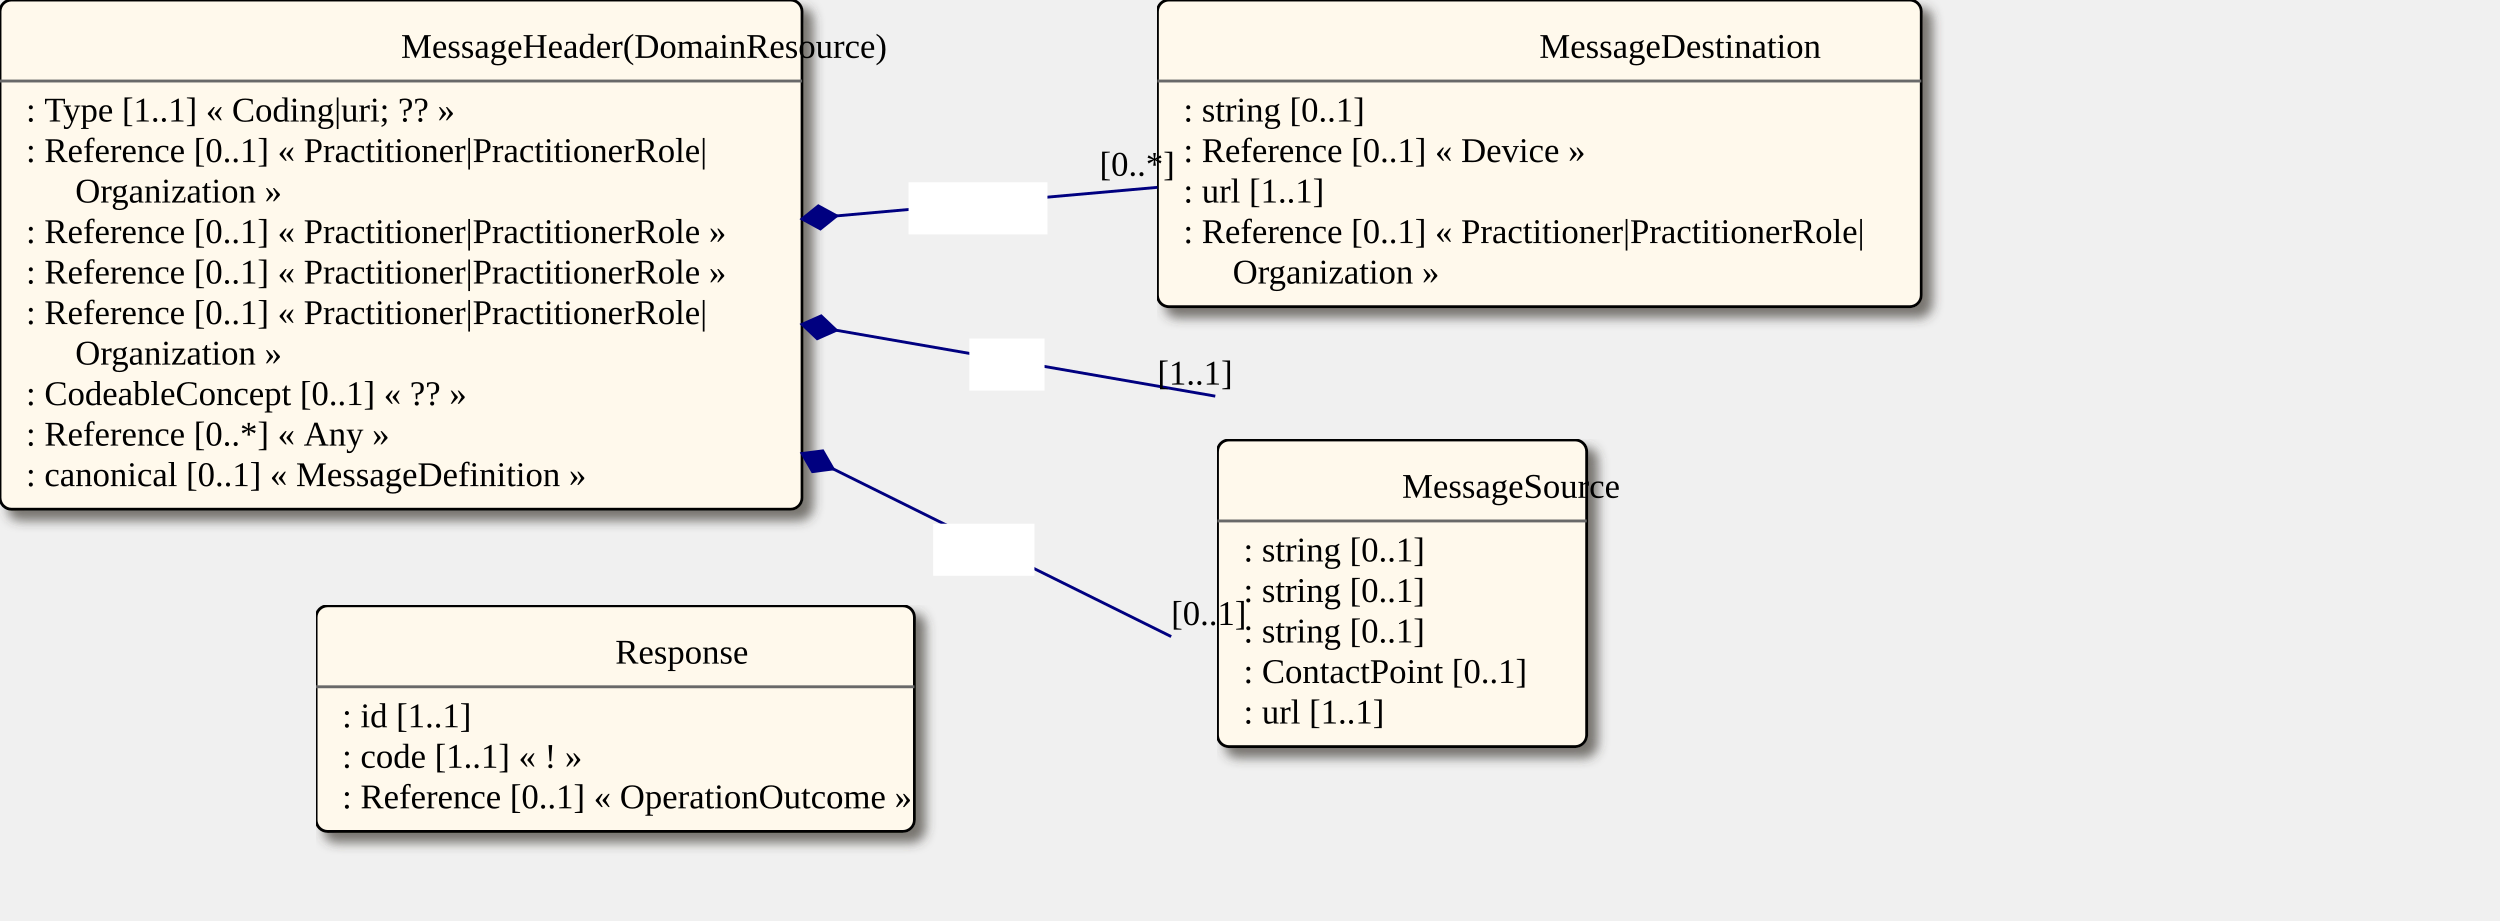
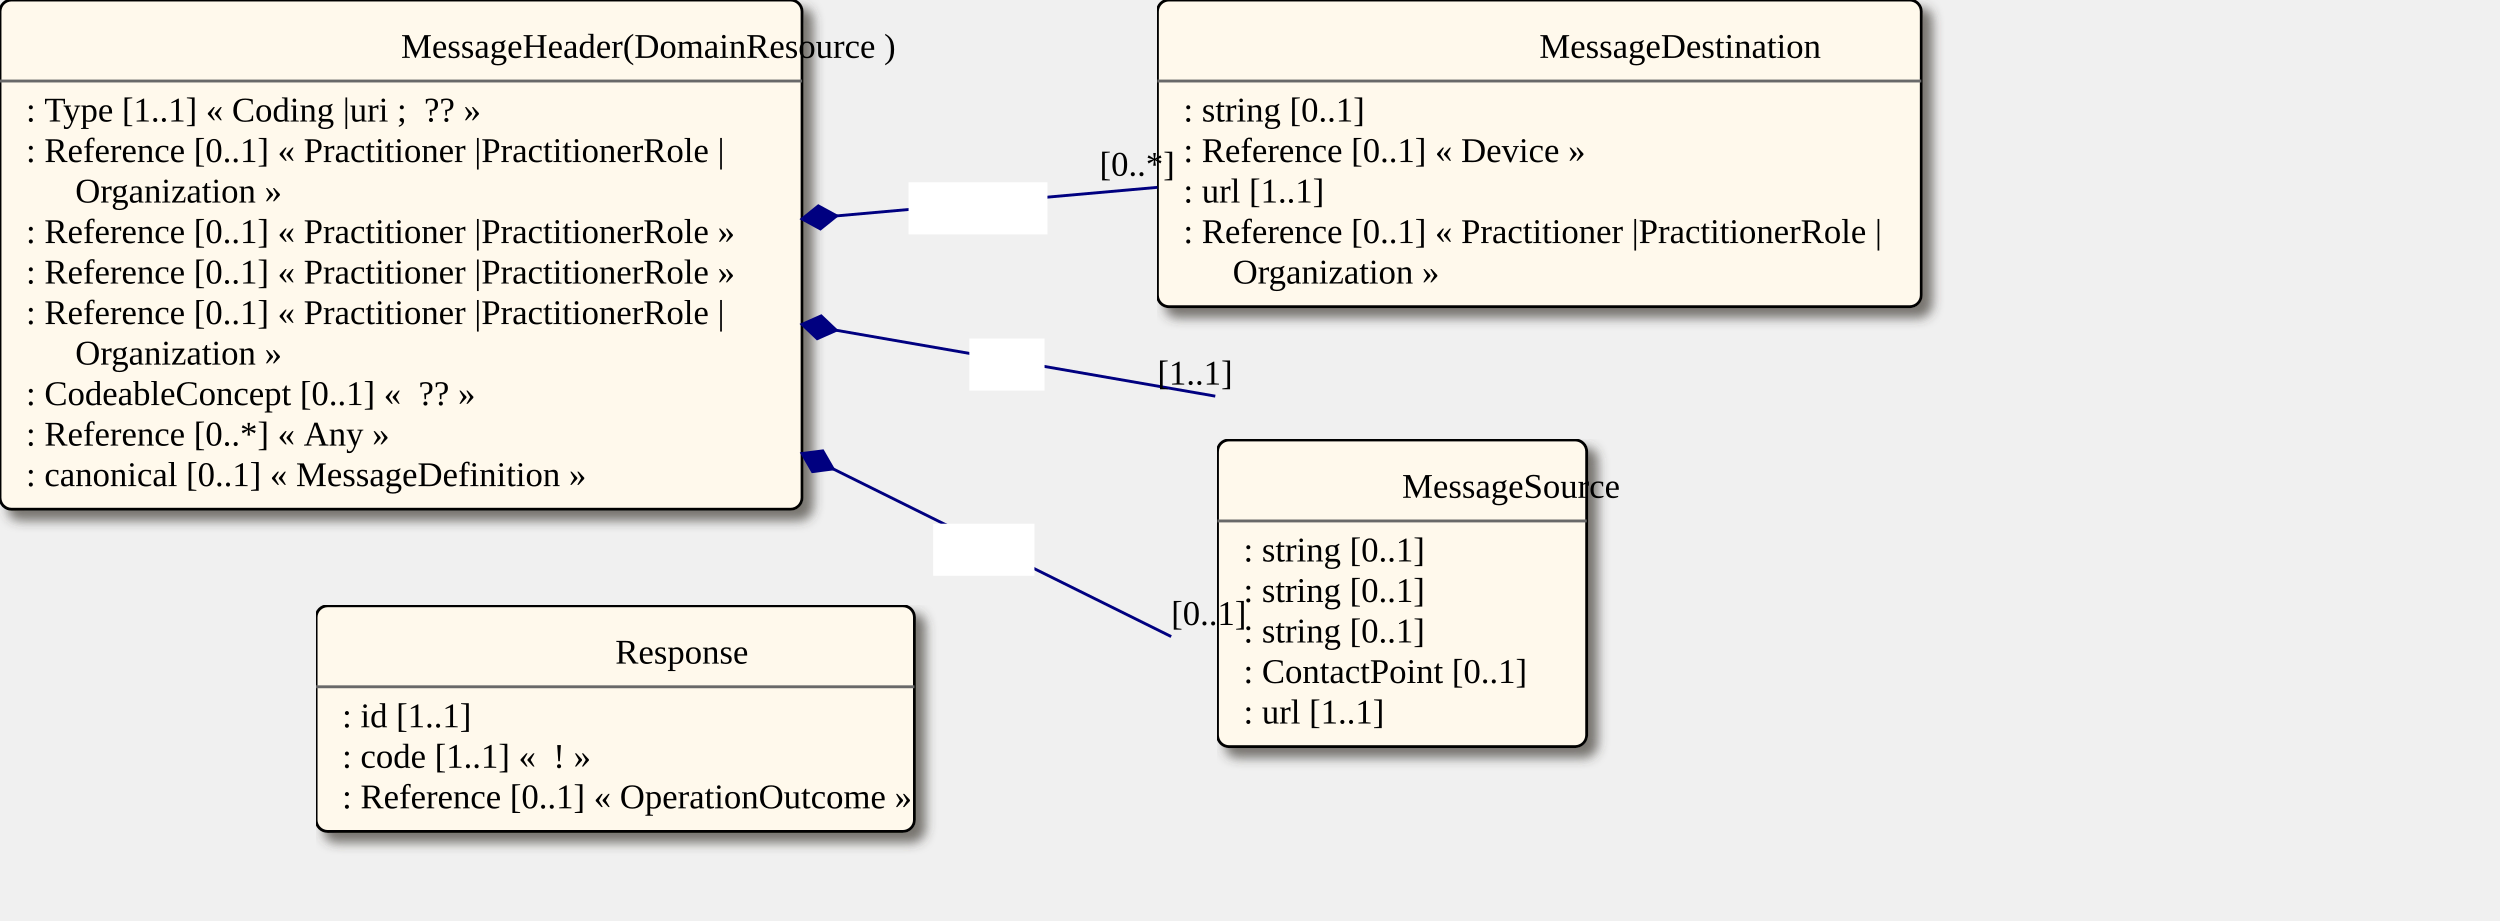
- <svg xmlns="http://www.w3.org/2000/svg" xmlns:xlink="http://www.w3.org/1999/xlink" id="n385" version="1.1" width="864.0" height="318.0">
+ <svg xmlns="http://www.w3.org/2000/svg" xmlns:xlink="http://www.w3.org/1999/xlink" id="n385" width="864" height="318" version="1.1">
  <defs id="defs11">
-     <filter id="shadow1" x="0" y="0" width="200%" height="200%">
-       <feOffset result="offOut" in="SourceGraphic" dx="3" dy="3" id="feOffset2" />
-       <feColorMatrix result="matrixOut" in="offOut" type="matrix" values="0.2 0 0 0 0 0 0.2 0 0 0 0 0 0.2 0 0 0 0 0 1 0" id="feColorMatrix4" />
-       <feGaussianBlur result="blurOut" in="matrixOut" stdDeviation="2" id="feGaussianBlur6" />
-       <feBlend in="SourceGraphic" in2="blurOut" mode="normal" id="feBlend8" />
+     <filter id="shadow1" width="200%" height="200%" x="0" y="0">
+       <feOffset id="feOffset2" dx="3" dy="3" in="SourceGraphic" result="offOut" />
+       <feColorMatrix id="feColorMatrix4" in="offOut" result="matrixOut" type="matrix" values="0.2 0 0 0 0 0 0.2 0 0 0 0 0 0.2 0 0 0 0 0 1 0" />
+       <feGaussianBlur id="feGaussianBlur6" in="matrixOut" result="blurOut" stdDeviation="2" />
+       <feBlend id="feBlend8" in="SourceGraphic" in2="blurOut" mode="normal" />
    </filter>
  </defs>
  <g id="n386">
-     <rect id="MessageHeader" x="0.0" y="0.0" rx="4" ry="4" width="277.2" height="176.0" filter="url(#shadow1)" style="fill:#fff9ec;stroke:black;stroke-width:1" />
-     <line id="n387" x1="0.0" y1="28.0" x2="277.2" y2="28.0" style="stroke:dimgrey;stroke-width:1" />
-     <text id="n388" x="138.6" y="20.0" fill="black" class="diagram-class-title  diagram-class-resource">MessageHeader<tspan class="diagram-class-title-link" id="tspan16"> (<a xlink:href="domainresource.html" class="diagram-class-reference" id="n389">DomainResource</a>
- )</tspan>
+     <rect id="MessageHeader" width="277.2" height="176" x="0" y="0" filter="url(#shadow1)" rx="4" ry="4" style="fill:#fff9ec;stroke:#000;stroke-width:1" />
+     <line id="n387" x1="0" x2="277.2" y1="28" y2="28" style="stroke:#696969;stroke-width:1" />
+     <text id="n388" x="138.6" y="20" fill="#000" class="diagram-class-title diagram-class-resource">MessageHeader<tspan id="tspan16" class="diagram-class-title-link"> (<a id="n389" class="diagram-class-reference" xlink:href="domainresource.html">DomainResource</a> )</tspan>
    </text>
-     <text id="n390" x="6.0" y="42.0" fill="black" class="diagram-class-detail">
-       <a xlink:href="messageheader-definitions.html#MessageHeader.event_x_" id="n391" />
-  : <a xlink:href="formats.html#umlchoice" id="n392">Type</a>
-  [1..1] « <a xlink:href="datatypes.html#Coding" id="n393">Coding</a>
- |<a xlink:href="datatypes.html#uri" id="n394">uri</a>
- ; <a xlink:href="valueset-message-events.html" id="n395" />
- ?? »</text>
-     <text id="n404" x="6.0" y="56.0" fill="black" class="diagram-class-detail">
-       <a xlink:href="messageheader-definitions.html#MessageHeader.sender" id="n405" />
-  : <a xlink:href="references.html#Reference" id="n406">Reference</a>
-  [0..1] « <a xlink:href="practitioner.html#Practitioner" id="n407">Practitioner</a>
- |<a xlink:href="practitionerrole.html#PractitionerRole" id="n408">PractitionerRole</a>
- |</text>
-     <text id="n409" x="26.0" y="70.0" fill="black" class="diagram-class-detail">
-       <a xlink:href="organization.html#Organization" id="n410">Organization</a>
-  »</text>
-     <text id="n418" x="6.0" y="84.0" fill="black" class="diagram-class-detail">
-       <a xlink:href="messageheader-definitions.html#MessageHeader.enterer" id="n419" />
-  : <a xlink:href="references.html#Reference" id="n420">Reference</a>
-  [0..1] « <a xlink:href="practitioner.html#Practitioner" id="n421">Practitioner</a>
- |<a xlink:href="practitionerrole.html#PractitionerRole" id="n422">PractitionerRole</a>
-  »</text>
-     <text id="n428" x="6.0" y="98.0" fill="black" class="diagram-class-detail">
-       <a xlink:href="messageheader-definitions.html#MessageHeader.author" id="n429" />
-  : <a xlink:href="references.html#Reference" id="n430">Reference</a>
-  [0..1] « <a xlink:href="practitioner.html#Practitioner" id="n431">Practitioner</a>
- |<a xlink:href="practitionerrole.html#PractitionerRole" id="n432">PractitionerRole</a>
-  »</text>
-     <text id="n438" x="6.0" y="112.0" fill="black" class="diagram-class-detail">
-       <a xlink:href="messageheader-definitions.html#MessageHeader.responsible" id="n439" />
-  : <a xlink:href="references.html#Reference" id="n440">Reference</a>
-  [0..1] « <a xlink:href="practitioner.html#Practitioner" id="n441">Practitioner</a>
- |<a xlink:href="practitionerrole.html#PractitionerRole" id="n442">PractitionerRole</a>
- |</text>
-     <text id="n443" x="26.0" y="126.0" fill="black" class="diagram-class-detail">
-       <a xlink:href="organization.html#Organization" id="n444">Organization</a>
-  »</text>
-     <text id="n452" x="6.0" y="140.0" fill="black" class="diagram-class-detail">
-       <a xlink:href="messageheader-definitions.html#MessageHeader.reason" id="n453" />
-  : <a xlink:href="datatypes.html#CodeableConcept" id="n454">CodeableConcept</a>
-  [0..1] « <a xlink:href="valueset-message-reason-encounter.html" id="n455" />
- ?? »</text>
-     <text id="n462" x="6.0" y="154.0" fill="black" class="diagram-class-detail">
-       <a xlink:href="messageheader-definitions.html#MessageHeader.focus" id="n463" />
-  : <a xlink:href="references.html#Reference" id="n464">Reference</a>
-  [0..*] « <a xlink:href="resourcelist.html#Any" id="n465">Any</a>
-  »</text>
-     <text id="n470" x="6.0" y="168.0" fill="black" class="diagram-class-detail">
-       <a xlink:href="messageheader-definitions.html#MessageHeader.definition" id="n471" />
-  : <a xlink:href="datatypes.html#canonical" id="n472">canonical</a>
-  [0..1] « <a xlink:href="messagedefinition.html#MessageDefinition" id="n473">MessageDefinition</a>
-  »</text>
+     <text id="n390" x="6" y="42" fill="#000" class="diagram-class-detail">
+       <a id="n391" xlink:href="messageheader-definitions.html#MessageHeader.event_x_" /> : <a id="n392" xlink:href="formats.html#umlchoice">Type</a> [1..1] « <a id="n393" xlink:href="datatypes.html#Coding">Coding</a> |<a id="n394" xlink:href="datatypes.html#uri">uri</a> ; <a id="n395" xlink:href="valueset-message-events.html" /> ?? »</text>
+     <text id="n404" x="6" y="56" fill="#000" class="diagram-class-detail">
+       <a id="n405" xlink:href="messageheader-definitions.html#MessageHeader.sender" /> : <a id="n406" xlink:href="references.html#Reference">Reference</a> [0..1] « <a id="n407" xlink:href="practitioner.html#Practitioner">Practitioner</a> |<a id="n408" xlink:href="practitionerrole.html#PractitionerRole">PractitionerRole</a> |</text>
+     <text id="n409" x="26" y="70" fill="#000" class="diagram-class-detail">
+       <a id="n410" xlink:href="organization.html#Organization">Organization</a> »</text>
+     <text id="n418" x="6" y="84" fill="#000" class="diagram-class-detail">
+       <a id="n419" xlink:href="messageheader-definitions.html#MessageHeader.enterer" /> : <a id="n420" xlink:href="references.html#Reference">Reference</a> [0..1] « <a id="n421" xlink:href="practitioner.html#Practitioner">Practitioner</a> |<a id="n422" xlink:href="practitionerrole.html#PractitionerRole">PractitionerRole</a> »</text>
+     <text id="n428" x="6" y="98" fill="#000" class="diagram-class-detail">
+       <a id="n429" xlink:href="messageheader-definitions.html#MessageHeader.author" /> : <a id="n430" xlink:href="references.html#Reference">Reference</a> [0..1] « <a id="n431" xlink:href="practitioner.html#Practitioner">Practitioner</a> |<a id="n432" xlink:href="practitionerrole.html#PractitionerRole">PractitionerRole</a> »</text>
+     <text id="n438" x="6" y="112" fill="#000" class="diagram-class-detail">
+       <a id="n439" xlink:href="messageheader-definitions.html#MessageHeader.responsible" /> : <a id="n440" xlink:href="references.html#Reference">Reference</a> [0..1] « <a id="n441" xlink:href="practitioner.html#Practitioner">Practitioner</a> |<a id="n442" xlink:href="practitionerrole.html#PractitionerRole">PractitionerRole</a> |</text>
+     <text id="n443" x="26" y="126" fill="#000" class="diagram-class-detail">
+       <a id="n444" xlink:href="organization.html#Organization">Organization</a> »</text>
+     <text id="n452" x="6" y="140" fill="#000" class="diagram-class-detail">
+       <a id="n453" xlink:href="messageheader-definitions.html#MessageHeader.reason" /> : <a id="n454" xlink:href="datatypes.html#CodeableConcept">CodeableConcept</a> [0..1] « <a id="n455" xlink:href="valueset-message-reason-encounter.html" /> ?? »</text>
+     <text id="n462" x="6" y="154" fill="#000" class="diagram-class-detail">
+       <a id="n463" xlink:href="messageheader-definitions.html#MessageHeader.focus" /> : <a id="n464" xlink:href="references.html#Reference">Reference</a> [0..*] « <a id="n465" xlink:href="resourcelist.html#Any">Any</a> »</text>
+     <text id="n470" x="6" y="168" fill="#000" class="diagram-class-detail">
+       <a id="n471" xlink:href="messageheader-definitions.html#MessageHeader.definition" /> : <a id="n472" xlink:href="datatypes.html#canonical">canonical</a> [0..1] « <a id="n473" xlink:href="messagedefinition.html#MessageDefinition">MessageDefinition</a> »</text>
  </g>
  <g id="n478">
-     <rect id="MessageHeader.destination" x="400.0" y="0.0" rx="4" ry="4" width="264.0" height="106.0" filter="url(#shadow1)" style="fill:#fff9ec;stroke:black;stroke-width:1" />
-     <line id="n479" x1="400.0" y1="28.0" x2="664.0" y2="28.0" style="stroke:dimgrey;stroke-width:1" />
-     <text id="n480" x="532.0" y="20.0" fill="black" class="diagram-class-title">MessageDestination</text>
-     <text id="n481" x="406.0" y="42.0" fill="black" class="diagram-class-detail">
-       <a xlink:href="messageheader-definitions.html#MessageHeader.destination.name" id="n482" />
-  : <a xlink:href="datatypes.html#string" id="n483">string</a>
-  [0..1]</text>
-     <text id="n487" x="406.0" y="56.0" fill="black" class="diagram-class-detail">
-       <a xlink:href="messageheader-definitions.html#MessageHeader.destination.target" id="n488" />
-  : <a xlink:href="references.html#Reference" id="n489">Reference</a>
-  [0..1] « <a xlink:href="device.html#Device" id="n490">Device</a>
-  »</text>
-     <text id="n495" x="406.0" y="70.0" fill="black" class="diagram-class-detail">
-       <a xlink:href="messageheader-definitions.html#MessageHeader.destination.endpoint" id="n496" />
-  : <a xlink:href="datatypes.html#url" id="n497">url</a>
-  [1..1]</text>
-     <text id="n501" x="406.0" y="84.0" fill="black" class="diagram-class-detail">
-       <a xlink:href="messageheader-definitions.html#MessageHeader.destination.receiver" id="n502" />
-  : <a xlink:href="references.html#Reference" id="n503">Reference</a>
-  [0..1] « <a xlink:href="practitioner.html#Practitioner" id="n504">Practitioner</a>
- |<a xlink:href="practitionerrole.html#PractitionerRole" id="n505">PractitionerRole</a>
- |</text>
-     <text id="n506" x="426.0" y="98.0" fill="black" class="diagram-class-detail">
-       <a xlink:href="organization.html#Organization" id="n507">Organization</a>
-  »</text>
+     <rect id="MessageHeader.destination" width="264" height="106" x="400" y="0" filter="url(#shadow1)" rx="4" ry="4" style="fill:#fff9ec;stroke:#000;stroke-width:1" />
+     <line id="n479" x1="400" x2="664" y1="28" y2="28" style="stroke:#696969;stroke-width:1" />
+     <text id="n480" x="532" y="20" fill="#000" class="diagram-class-title">MessageDestination</text>
+     <text id="n481" x="406" y="42" fill="#000" class="diagram-class-detail">
+       <a id="n482" xlink:href="messageheader-definitions.html#MessageHeader.destination.name" /> : <a id="n483" xlink:href="datatypes.html#string">string</a> [0..1]</text>
+     <text id="n487" x="406" y="56" fill="#000" class="diagram-class-detail">
+       <a id="n488" xlink:href="messageheader-definitions.html#MessageHeader.destination.target" /> : <a id="n489" xlink:href="references.html#Reference">Reference</a> [0..1] « <a id="n490" xlink:href="device.html#Device">Device</a> »</text>
+     <text id="n495" x="406" y="70" fill="#000" class="diagram-class-detail">
+       <a id="n496" xlink:href="messageheader-definitions.html#MessageHeader.destination.endpoint" /> : <a id="n497" xlink:href="datatypes.html#url">url</a> [1..1]</text>
+     <text id="n501" x="406" y="84" fill="#000" class="diagram-class-detail">
+       <a id="n502" xlink:href="messageheader-definitions.html#MessageHeader.destination.receiver" /> : <a id="n503" xlink:href="references.html#Reference">Reference</a> [0..1] « <a id="n504" xlink:href="practitioner.html#Practitioner">Practitioner</a> |<a id="n505" xlink:href="practitionerrole.html#PractitionerRole">PractitionerRole</a> |</text>
+     <text id="n506" x="426" y="98" fill="#000" class="diagram-class-detail">
+       <a id="n507" xlink:href="organization.html#Organization">Organization</a> »</text>
  </g>
  <g id="n515" transform="translate(0.7605634,57.04225)">
-     <rect id="MessageHeader.source" x="420" y="95" rx="4" ry="4" width="127.6" height="106" style="fill:#fff9ec;stroke:#000000;stroke-width:1;filter:url(#shadow1)" />
-     <line id="n516" x1="420" y1="123" x2="547.6" y2="123" style="stroke:#696969;stroke-width:1" />
-     <text id="n517" x="483.8" y="115" class="diagram-class-title" style="fill:#000000">MessageSource</text>
-     <text id="n518" x="426" y="137" class="diagram-class-detail" style="fill:#000000">
-       <a xlink:href="messageheader-definitions.html#MessageHeader.source.name" id="n519" />
-  : <a xlink:href="datatypes.html#string" id="n520">string</a>
-  [0..1]</text>
-     <text id="n524" x="426" y="151" class="diagram-class-detail" style="fill:#000000">
-       <a xlink:href="messageheader-definitions.html#MessageHeader.source.software" id="n525" />
-  : <a xlink:href="datatypes.html#string" id="n526">string</a>
-  [0..1]</text>
-     <text id="n530" x="426" y="165" class="diagram-class-detail" style="fill:#000000">
-       <a xlink:href="messageheader-definitions.html#MessageHeader.source.version" id="n531" />
-  : <a xlink:href="datatypes.html#string" id="n532">string</a>
-  [0..1]</text>
-     <text id="n536" x="426" y="179" class="diagram-class-detail" style="fill:#000000">
-       <a xlink:href="messageheader-definitions.html#MessageHeader.source.contact" id="n537" />
-  : <a xlink:href="datatypes.html#ContactPoint" id="n538">ContactPoint</a>
-  [0..1]</text>
-     <text id="n542" x="426" y="193" class="diagram-class-detail" style="fill:#000000">
-       <a xlink:href="messageheader-definitions.html#MessageHeader.source.endpoint" id="n543" />
-  : <a xlink:href="datatypes.html#url" id="n544">url</a>
-  [1..1]</text>
+     <rect id="MessageHeader.source" width="127.6" height="106" x="420" y="95" rx="4" ry="4" style="fill:#fff9ec;stroke:#000;stroke-width:1;filter:url(#shadow1)" />
+     <line id="n516" x1="420" x2="547.6" y1="123" y2="123" style="stroke:#696969;stroke-width:1" />
+     <text id="n517" x="483.8" y="115" class="diagram-class-title" style="fill:#000">MessageSource</text>
+     <text id="n518" x="426" y="137" class="diagram-class-detail" style="fill:#000">
+       <a id="n519" xlink:href="messageheader-definitions.html#MessageHeader.source.name" /> : <a id="n520" xlink:href="datatypes.html#string">string</a> [0..1]</text>
+     <text id="n524" x="426" y="151" class="diagram-class-detail" style="fill:#000">
+       <a id="n525" xlink:href="messageheader-definitions.html#MessageHeader.source.software" /> : <a id="n526" xlink:href="datatypes.html#string">string</a> [0..1]</text>
+     <text id="n530" x="426" y="165" class="diagram-class-detail" style="fill:#000">
+       <a id="n531" xlink:href="messageheader-definitions.html#MessageHeader.source.version" /> : <a id="n532" xlink:href="datatypes.html#string">string</a> [0..1]</text>
+     <text id="n536" x="426" y="179" class="diagram-class-detail" style="fill:#000">
+       <a id="n537" xlink:href="messageheader-definitions.html#MessageHeader.source.contact" /> : <a id="n538" xlink:href="datatypes.html#ContactPoint">ContactPoint</a> [0..1]</text>
+     <text id="n542" x="426" y="193" class="diagram-class-detail" style="fill:#000">
+       <a id="n543" xlink:href="messageheader-definitions.html#MessageHeader.source.endpoint" /> : <a id="n544" xlink:href="datatypes.html#url">url</a> [1..1]</text>
  </g>
  <g id="n548" transform="translate(-270.7606,-10.64789)">
-     <rect id="MessageHeader.response" x="380" y="220" rx="4" ry="4" width="206.8" height="78" style="fill:#fff9ec;stroke:#000000;stroke-width:1;filter:url(#shadow1)" />
-     <line id="n549" x1="380" y1="248" x2="586.8" y2="248" style="stroke:#696969;stroke-width:1" />
-     <text id="n550" x="483.4" y="240" class="diagram-class-title" style="fill:#000000">Response</text>
-     <text id="n551" x="386" y="262" class="diagram-class-detail" style="fill:#000000">
-       <a xlink:href="messageheader-definitions.html#MessageHeader.response.identifier" id="n552" />
-  : <a xlink:href="datatypes.html#id" id="n553">id</a>
-  [1..1]</text>
-     <text id="n557" x="386" y="276" class="diagram-class-detail" style="fill:#000000">
-       <a xlink:href="messageheader-definitions.html#MessageHeader.response.code" id="n558" />
-  : <a xlink:href="datatypes.html#code" id="n559">code</a>
-  [1..1] « <a xlink:href="valueset-response-code.html" id="n560" />
- ! »</text>
-     <text id="n567" x="386" y="290" class="diagram-class-detail" style="fill:#000000">
-       <a xlink:href="messageheader-definitions.html#MessageHeader.response.details" id="n568" />
-  : <a xlink:href="references.html#Reference" id="n569">Reference</a>
-  [0..1] « <a xlink:href="operationoutcome.html#OperationOutcome" id="n570">OperationOutcome</a>
-  »</text>
+     <rect id="MessageHeader.response" width="206.8" height="78" x="380" y="220" rx="4" ry="4" style="fill:#fff9ec;stroke:#000;stroke-width:1;filter:url(#shadow1)" />
+     <line id="n549" x1="380" x2="586.8" y1="248" y2="248" style="stroke:#696969;stroke-width:1" />
+     <text id="n550" x="483.4" y="240" class="diagram-class-title" style="fill:#000">Response</text>
+     <text id="n551" x="386" y="262" class="diagram-class-detail" style="fill:#000">
+       <a id="n552" xlink:href="messageheader-definitions.html#MessageHeader.response.identifier" /> : <a id="n553" xlink:href="datatypes.html#id">id</a> [1..1]</text>
+     <text id="n557" x="386" y="276" class="diagram-class-detail" style="fill:#000">
+       <a id="n558" xlink:href="messageheader-definitions.html#MessageHeader.response.code" /> : <a id="n559" xlink:href="datatypes.html#code">code</a> [1..1] « <a id="n560" xlink:href="valueset-response-code.html" /> ! »</text>
+     <text id="n567" x="386" y="290" class="diagram-class-detail" style="fill:#000">
+       <a id="n568" xlink:href="messageheader-definitions.html#MessageHeader.response.details" /> : <a id="n569" xlink:href="references.html#Reference">Reference</a> [0..1] « <a id="n570" xlink:href="operationoutcome.html#OperationOutcome">OperationOutcome</a> »</text>
  </g>
-   <line id="n575" x1="277.2" y1="75.669" x2="400.0" y2="64.744" style="stroke:navy;stroke-width:1" />
-   <polygon id="n576" points="277.2,75.669 283.2,79.669 289.2,75.669 283.2,71.669 277.2,75.669" style="fill:navy;stroke:navy;stroke-width:1" transform="rotate(-5.084103 277.2 75.66904)" />
-   <rect id="n577" x="314.0" y="63.0" width="48.0" height="18.0" style="fill:white;stroke:black;stroke-width:0" />
-   <text id="n578" x="338.0" y="73.0" fill="black" class="diagram-class-linkage">
-     <a xlink:href="messageheader-definitions.html#MessageHeader.destination" id="n579" />
+   <line id="n575" x1="277.2" x2="400" y1="75.669" y2="64.744" style="stroke:navy;stroke-width:1" />
+   <polygon id="n576" points="277.2 75.669 283.2 79.669 289.2 75.669 283.2 71.669 277.2 75.669" transform="rotate(-5.084103 277.2 75.66904)" style="fill:navy;stroke:navy;stroke-width:1" />
+   <rect id="n577" width="48" height="18" x="314" y="63" style="fill:#fff;stroke:#000;stroke-width:0" />
+   <text id="n578" x="338" y="73" fill="#000" class="diagram-class-linkage">
+     <a id="n579" xlink:href="messageheader-definitions.html#MessageHeader.destination" />
  </text>
-   <text id="n580" x="380.0" y="60.744" fill="black" class="diagram-class-linkage">[0..*]</text>
-   <line id="n581" x1="277.2" y1="112.09" x2="420.0" y2="136.911" style="stroke:navy;stroke-width:1" />
-   <polygon id="n582" points="277.2,112.09 283.2,116.09 289.2,112.09 283.2,108.09 277.2,112.09" style="fill:navy;stroke:navy;stroke-width:1" transform="rotate(9.860203 277.2 112.0904)" />
-   <rect id="n583" x="335.0" y="117.0" width="26.0" height="18.0" style="fill:white;stroke:black;stroke-width:0" />
-   <text id="n584" x="348.0" y="127.0" fill="black" class="diagram-class-linkage">
-     <a xlink:href="messageheader-definitions.html#MessageHeader.source" id="n585" />
+   <text id="n580" x="380" y="60.744" fill="#000" class="diagram-class-linkage">[0..*]</text>
+   <line id="n581" x1="277.2" x2="420" y1="112.09" y2="136.911" style="stroke:navy;stroke-width:1" />
+   <polygon id="n582" points="277.2 112.09 283.2 116.09 289.2 112.09 283.2 108.09 277.2 112.09" transform="rotate(9.860203 277.2 112.0904)" style="fill:navy;stroke:navy;stroke-width:1" />
+   <rect id="n583" width="26" height="18" x="335" y="117" style="fill:#fff;stroke:#000;stroke-width:0" />
+   <text id="n584" x="348" y="127" fill="#000" class="diagram-class-linkage">
+     <a id="n585" xlink:href="messageheader-definitions.html#MessageHeader.source" />
  </text>
-   <text id="n586" x="400.0" y="132.911" fill="black" class="diagram-class-linkage">[1..1]</text>
-   <line id="n587" x1="277.2" y1="156.737" x2="404.761" y2="220" style="stroke:navy;stroke-width:1" />
-   <polygon id="n588" points="277.2,156.737 283.2,160.737 289.2,156.737 283.2,152.737 277.2,156.737" style="fill:navy;stroke:navy;stroke-width:1" transform="rotate(26.37864 277.2 156.7372)" />
-   <rect id="n589" x="322.5" y="181.0" width="35.0" height="18.0" style="fill:white;stroke:black;stroke-width:0" />
-   <text id="n590" x="340.0" y="191.0" fill="black" class="diagram-class-linkage">
-     <a xlink:href="messageheader-definitions.html#MessageHeader.response" id="n591" />
+   <text id="n586" x="400" y="132.911" fill="#000" class="diagram-class-linkage">[1..1]</text>
+   <line id="n587" x1="277.2" x2="404.761" y1="156.737" y2="220" style="stroke:navy;stroke-width:1" />
+   <polygon id="n588" points="277.2 156.737 283.2 160.737 289.2 156.737 283.2 152.737 277.2 156.737" transform="rotate(26.37864 277.2 156.7372)" style="fill:navy;stroke:navy;stroke-width:1" />
+   <rect id="n589" width="35" height="18" x="322.5" y="181" style="fill:#fff;stroke:#000;stroke-width:0" />
+   <text id="n590" x="340" y="191" fill="#000" class="diagram-class-linkage">
+     <a id="n591" xlink:href="messageheader-definitions.html#MessageHeader.response" />
  </text>
-   <text id="n592" x="404.761" y="216" fill="black" class="diagram-class-linkage">[0..1]</text>
+   <text id="n592" x="404.761" y="216" fill="#000" class="diagram-class-linkage">[0..1]</text>
</svg>
